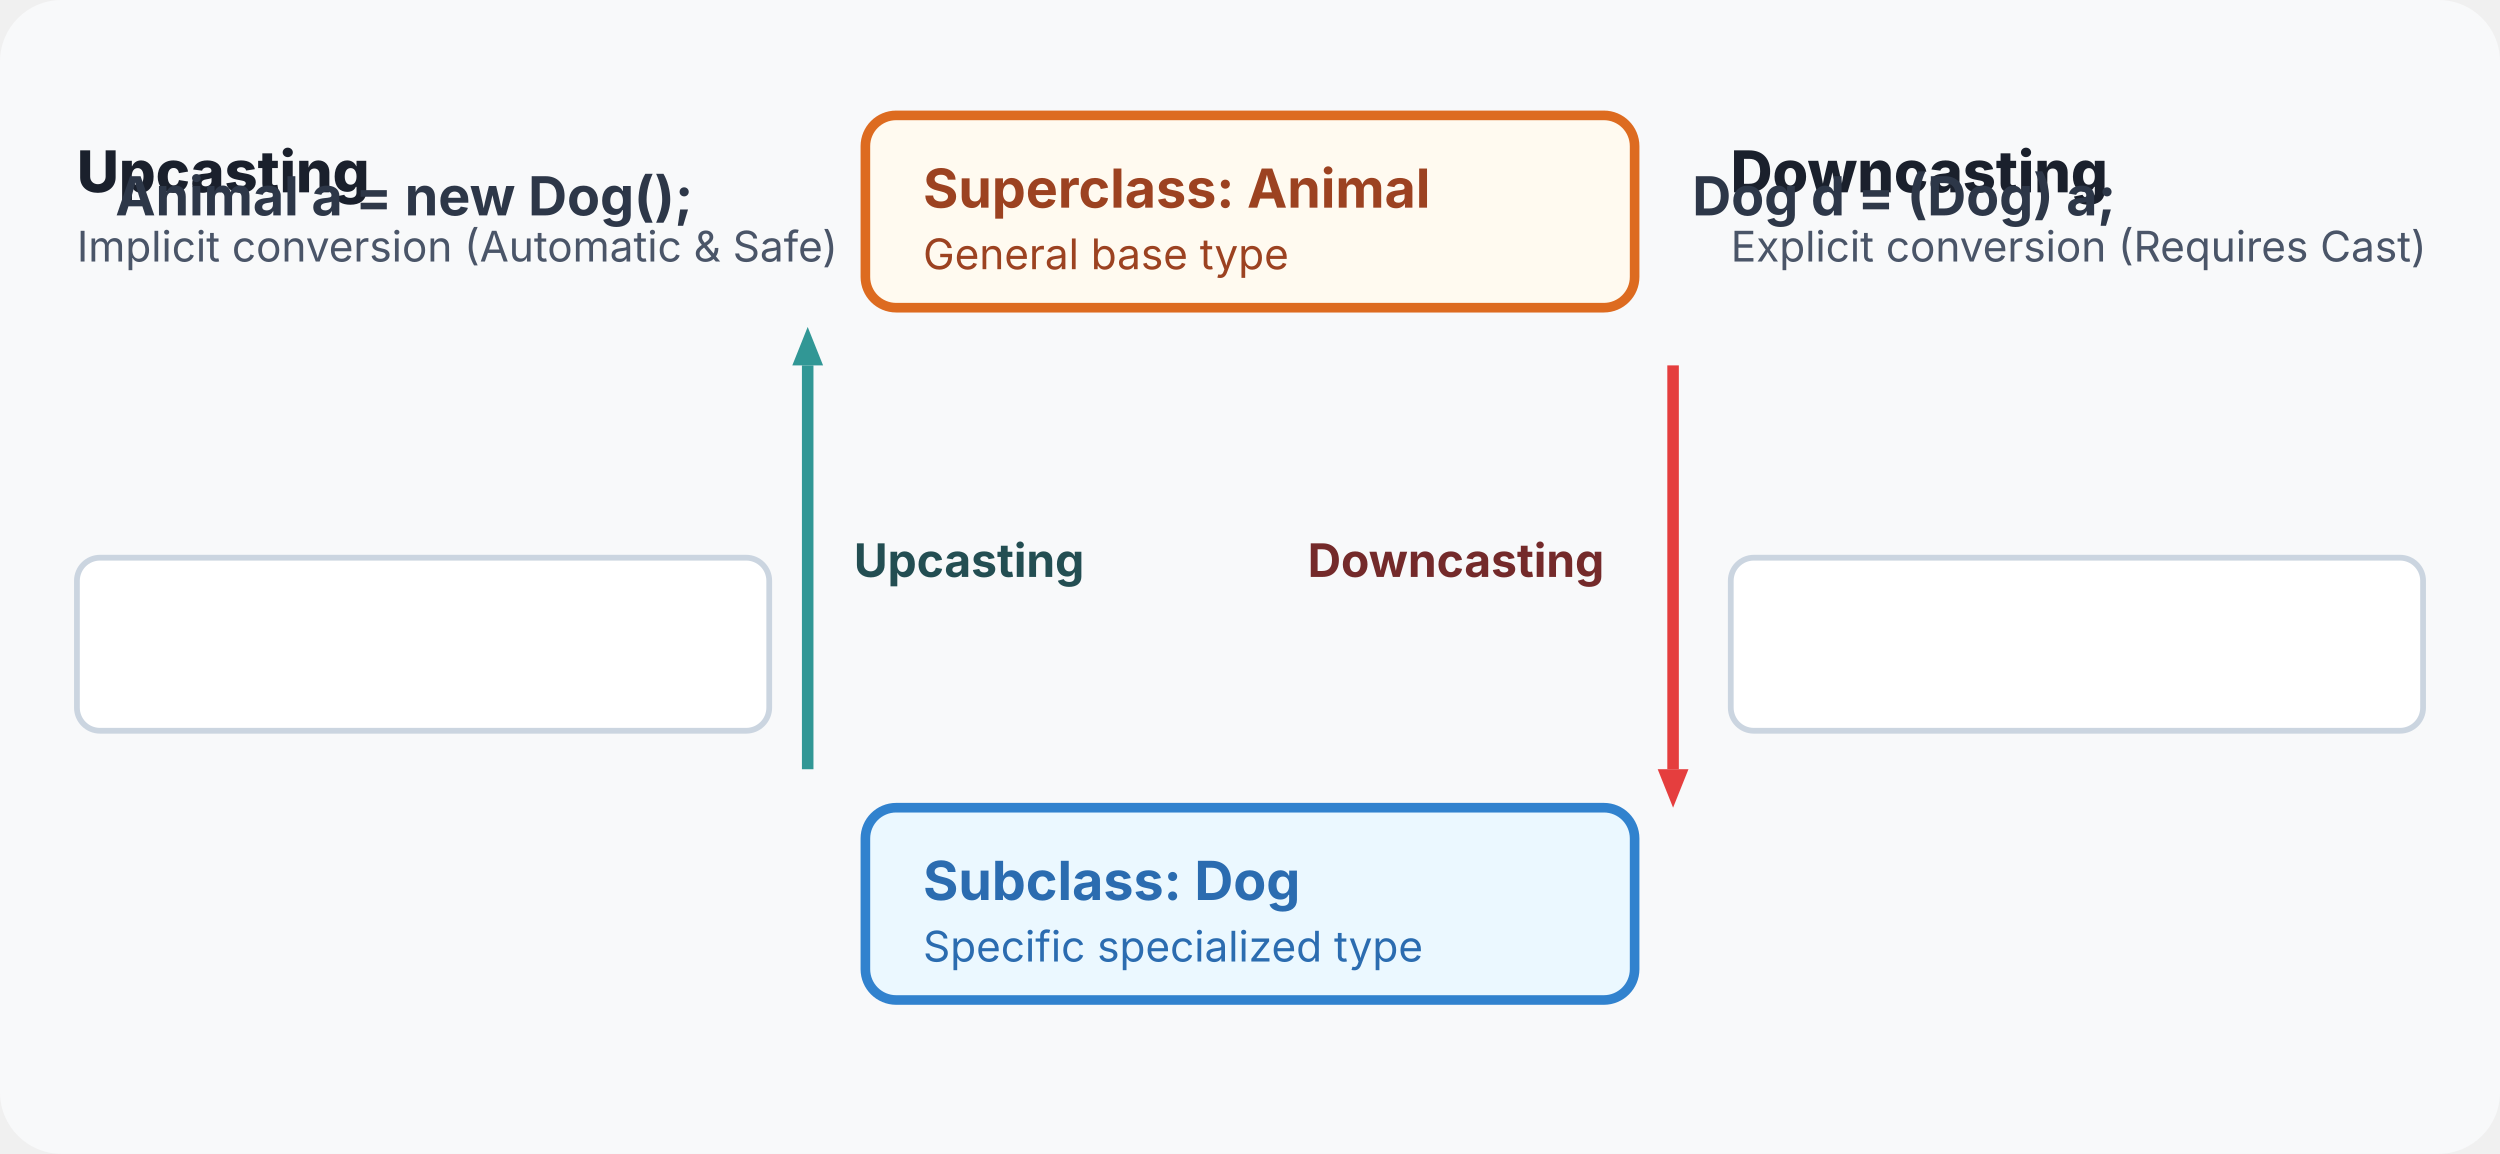
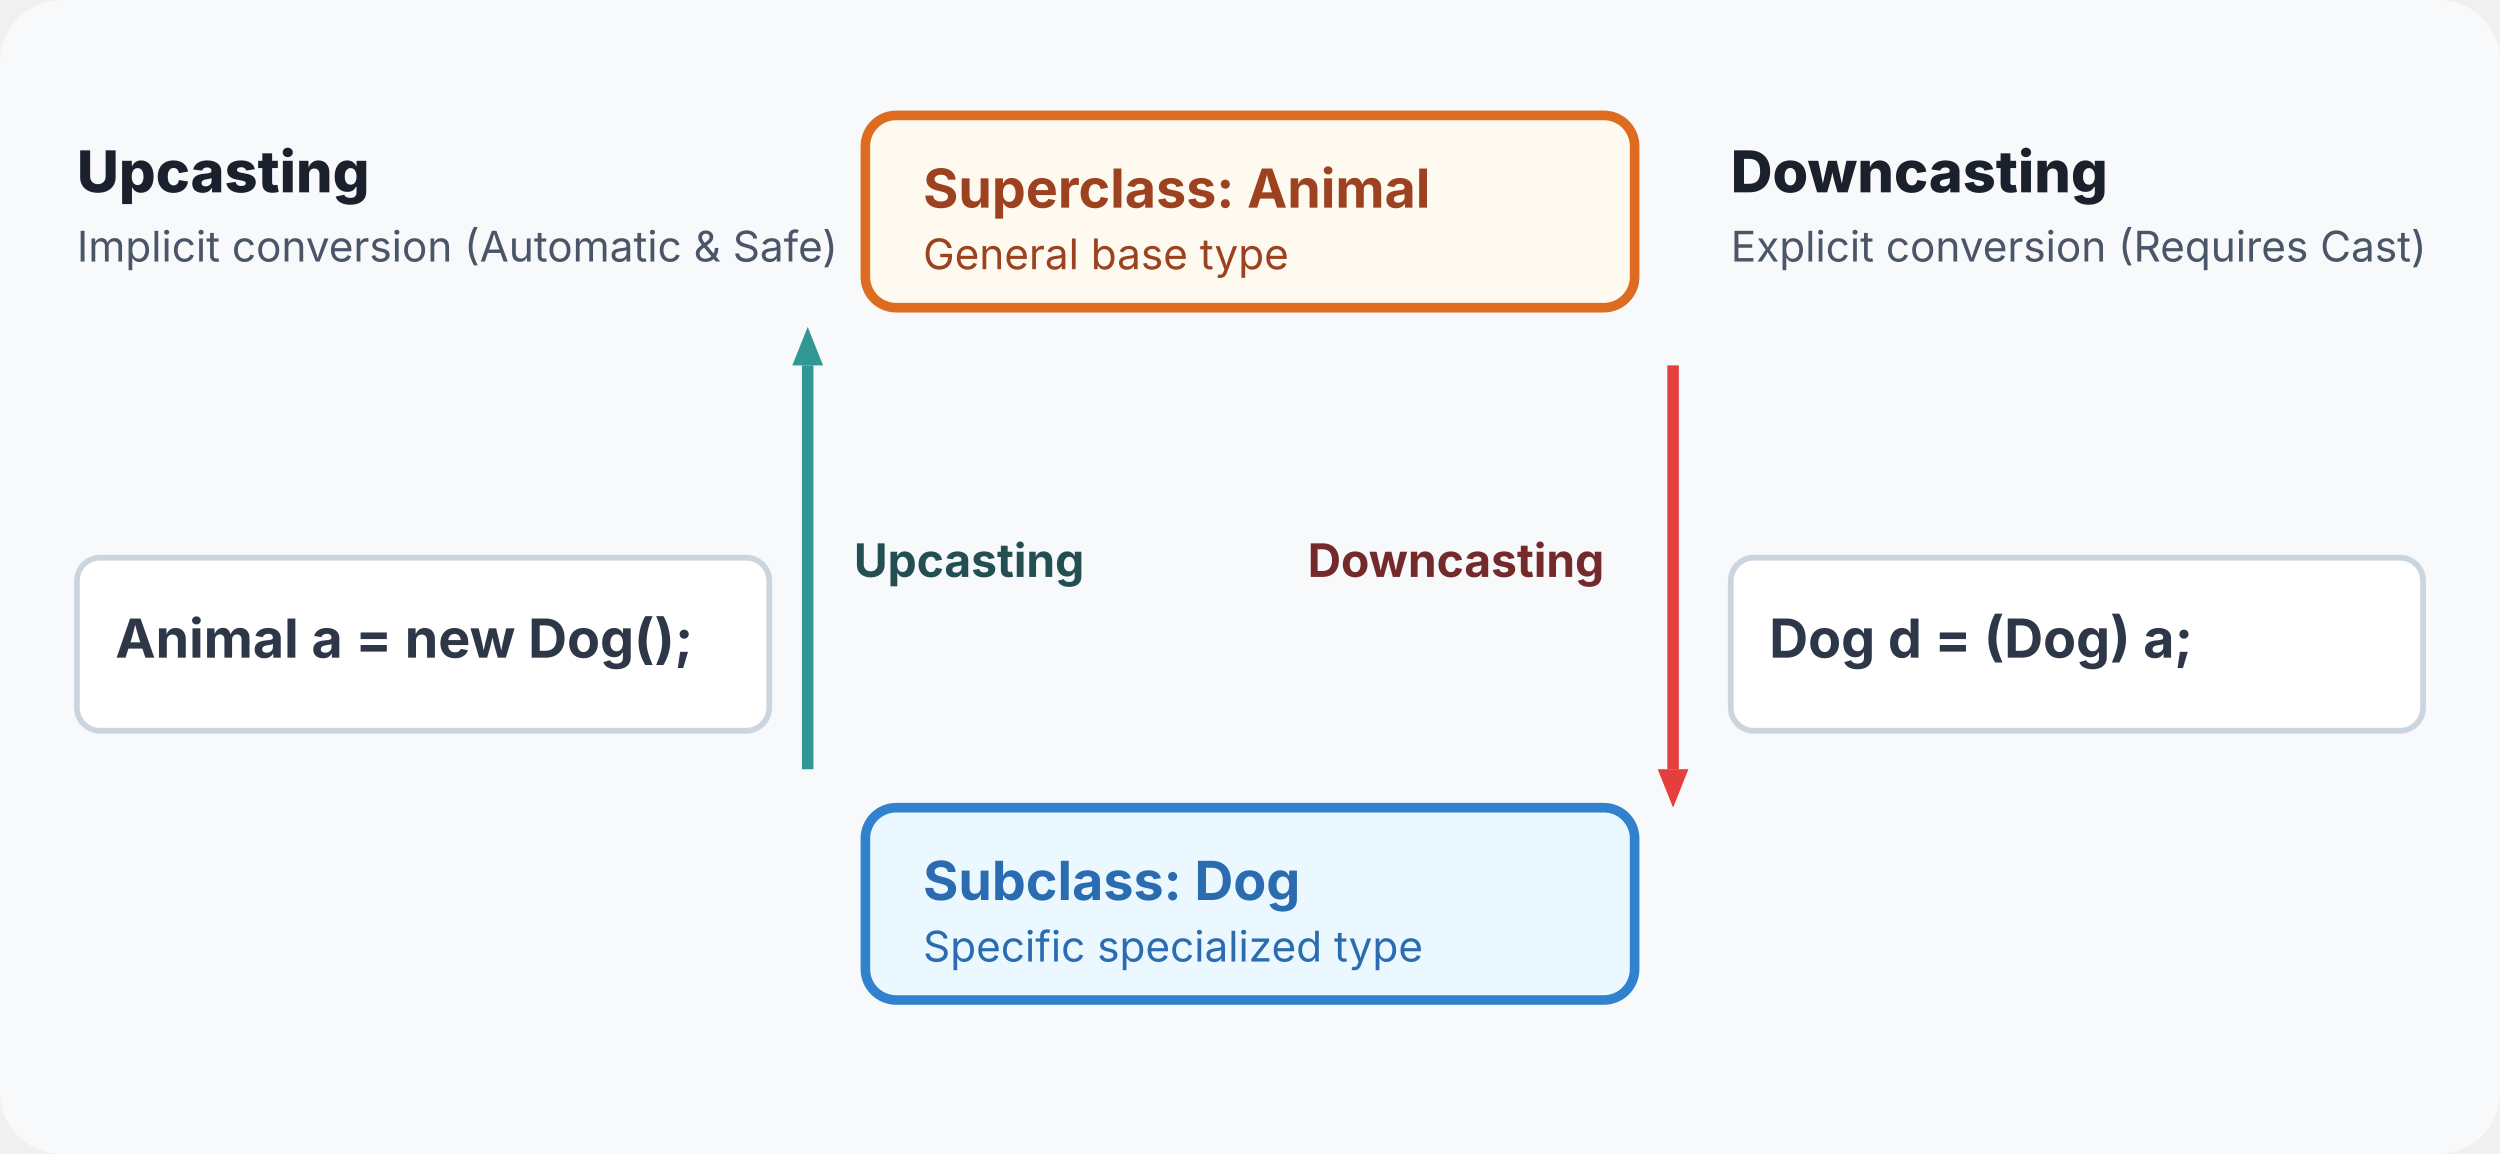
<svg xmlns="http://www.w3.org/2000/svg" viewBox="0 0 650 300" width="100%">
  <style>
    .bg { fill: #f8f9fa; }
    .label { font-family: 'Inter', system-ui, -apple-system, sans-serif; font-weight: 700; font-size: 14px; }
    .desc { font-family: 'Inter', system-ui, -apple-system, sans-serif; font-weight: 400; font-size: 11px; fill: #4a5568; }
    .title { font-family: 'Inter', system-ui, -apple-system, sans-serif; font-weight: 800; font-size: 15px; fill: #1a202c; }
    
    .box-super { fill: #fffaf0; stroke: #dd6b20; stroke-width: 2.5; rx: 8; }
    .text-super { fill: #9c4221; }
    
    .box-sub { fill: #ebf8ff; stroke: #3182ce; stroke-width: 2.5; rx: 8; }
    .text-sub { fill: #2b6cb0; }
    
    .inner-box { fill: #ffffff; stroke: #cbd5e0; stroke-width: 1.5; rx: 6; }
    .inner-text { fill: #2d3748; }
    
    .up-arrow { stroke: #319795; stroke-width: 3; fill: none; }
    .up-head { fill: #319795; }
    .up-text { fill: #234e52; font-family: 'Inter', system-ui, -apple-system, sans-serif; font-weight: 700; font-size: 12px; }
    
    .down-arrow { stroke: #e53e3e; stroke-width: 3; fill: none; }
    .down-head { fill: #e53e3e; }
    .down-text { fill: #742a2a; font-family: 'Inter', system-ui, -apple-system, sans-serif; font-weight: 700; font-size: 12px; }
    
    @media (prefers-color-scheme: dark) {
      .bg { fill: #0d1117; }
      .title { fill: #f7fafc; }
      .box-super { fill: #5c3e21; stroke: #ed8936; }
      .text-super { fill: #fbd38d; }
      .box-sub { fill: #1A365D; stroke: #4299e1; }
      .text-sub { fill: #90cdf4; }
      .inner-box { fill: #1a202c; stroke: #4a5568; }
      .inner-text { fill: #e2e8f0; }
      .desc { fill: #cbd5e0; }
      
      .up-arrow { stroke: #4fd1c5; }
      .up-head { fill: #4fd1c5; }
      .up-text { fill: #e6fffa; }
      
      .down-arrow { stroke: #f56565; }
      .down-head { fill: #f56565; }
      .down-text { fill: #fff5f5; }
    }
  </style>
  <rect width="100%" height="100%" class="bg" rx="16" />
  <g transform="translate(225, 30)">
    <rect class="box-super" width="200" height="50" />
    <text class="label text-super" x="15" y="24">Superclass: Animal</text>
    <text class="desc text-super" x="15" y="40">General base type</text>
  </g>
  <g transform="translate(225, 210)">
    <rect class="box-sub" width="200" height="50" />
    <text class="label text-sub" x="15" y="24">Subclass: Dog</text>
    <text class="desc text-sub" x="15" y="40">Specific specialized type</text>
  </g>
  <g transform="translate(20, 30)">
    <text class="title" x="0" y="20">Upcasting</text>
    <text class="desc" x="0" y="38">Implicit conversion (Automatic &amp; Safe)</text>
    <rect x="0" y="115" width="180" height="45" class="inner-box" />
-     <text class="inner-text label" x="10" y="26">Animal a = new Dog();</text>
+     <text class="inner-text label" x="10" y="141">Animal a = new Dog();</text>
    <g transform="translate(160, 0)">
      <path class="up-arrow" d="M 30 170 L 30 65" />
      <polygon class="up-head" points="26,65 30,55 34,65" />
      <text class="up-text" x="42" y="120">Upcasting</text>
    </g>
  </g>
  <g transform="translate(430, 30)">
    <text class="title" x="20" y="20">Downcasting</text>
    <text class="desc" x="20" y="38">Explicit conversion (Requires Cast)</text>
    <rect x="20" y="115" width="180" height="45" class="inner-box" />
-     <text class="inner-text label" x="10" y="26">Dog d = (Dog) a;</text>
+     <text class="inner-text label" x="30" y="141">Dog d = (Dog) a;</text>
    <g transform="translate(0, 0)">
      <path class="down-arrow" d="M 5 65 L 5 170" />
      <polygon class="down-head" points="1,170 5,180 9,170" />
      <text class="down-text" x="-90" y="120">Downcasting</text>
    </g>
  </g>
</svg>
